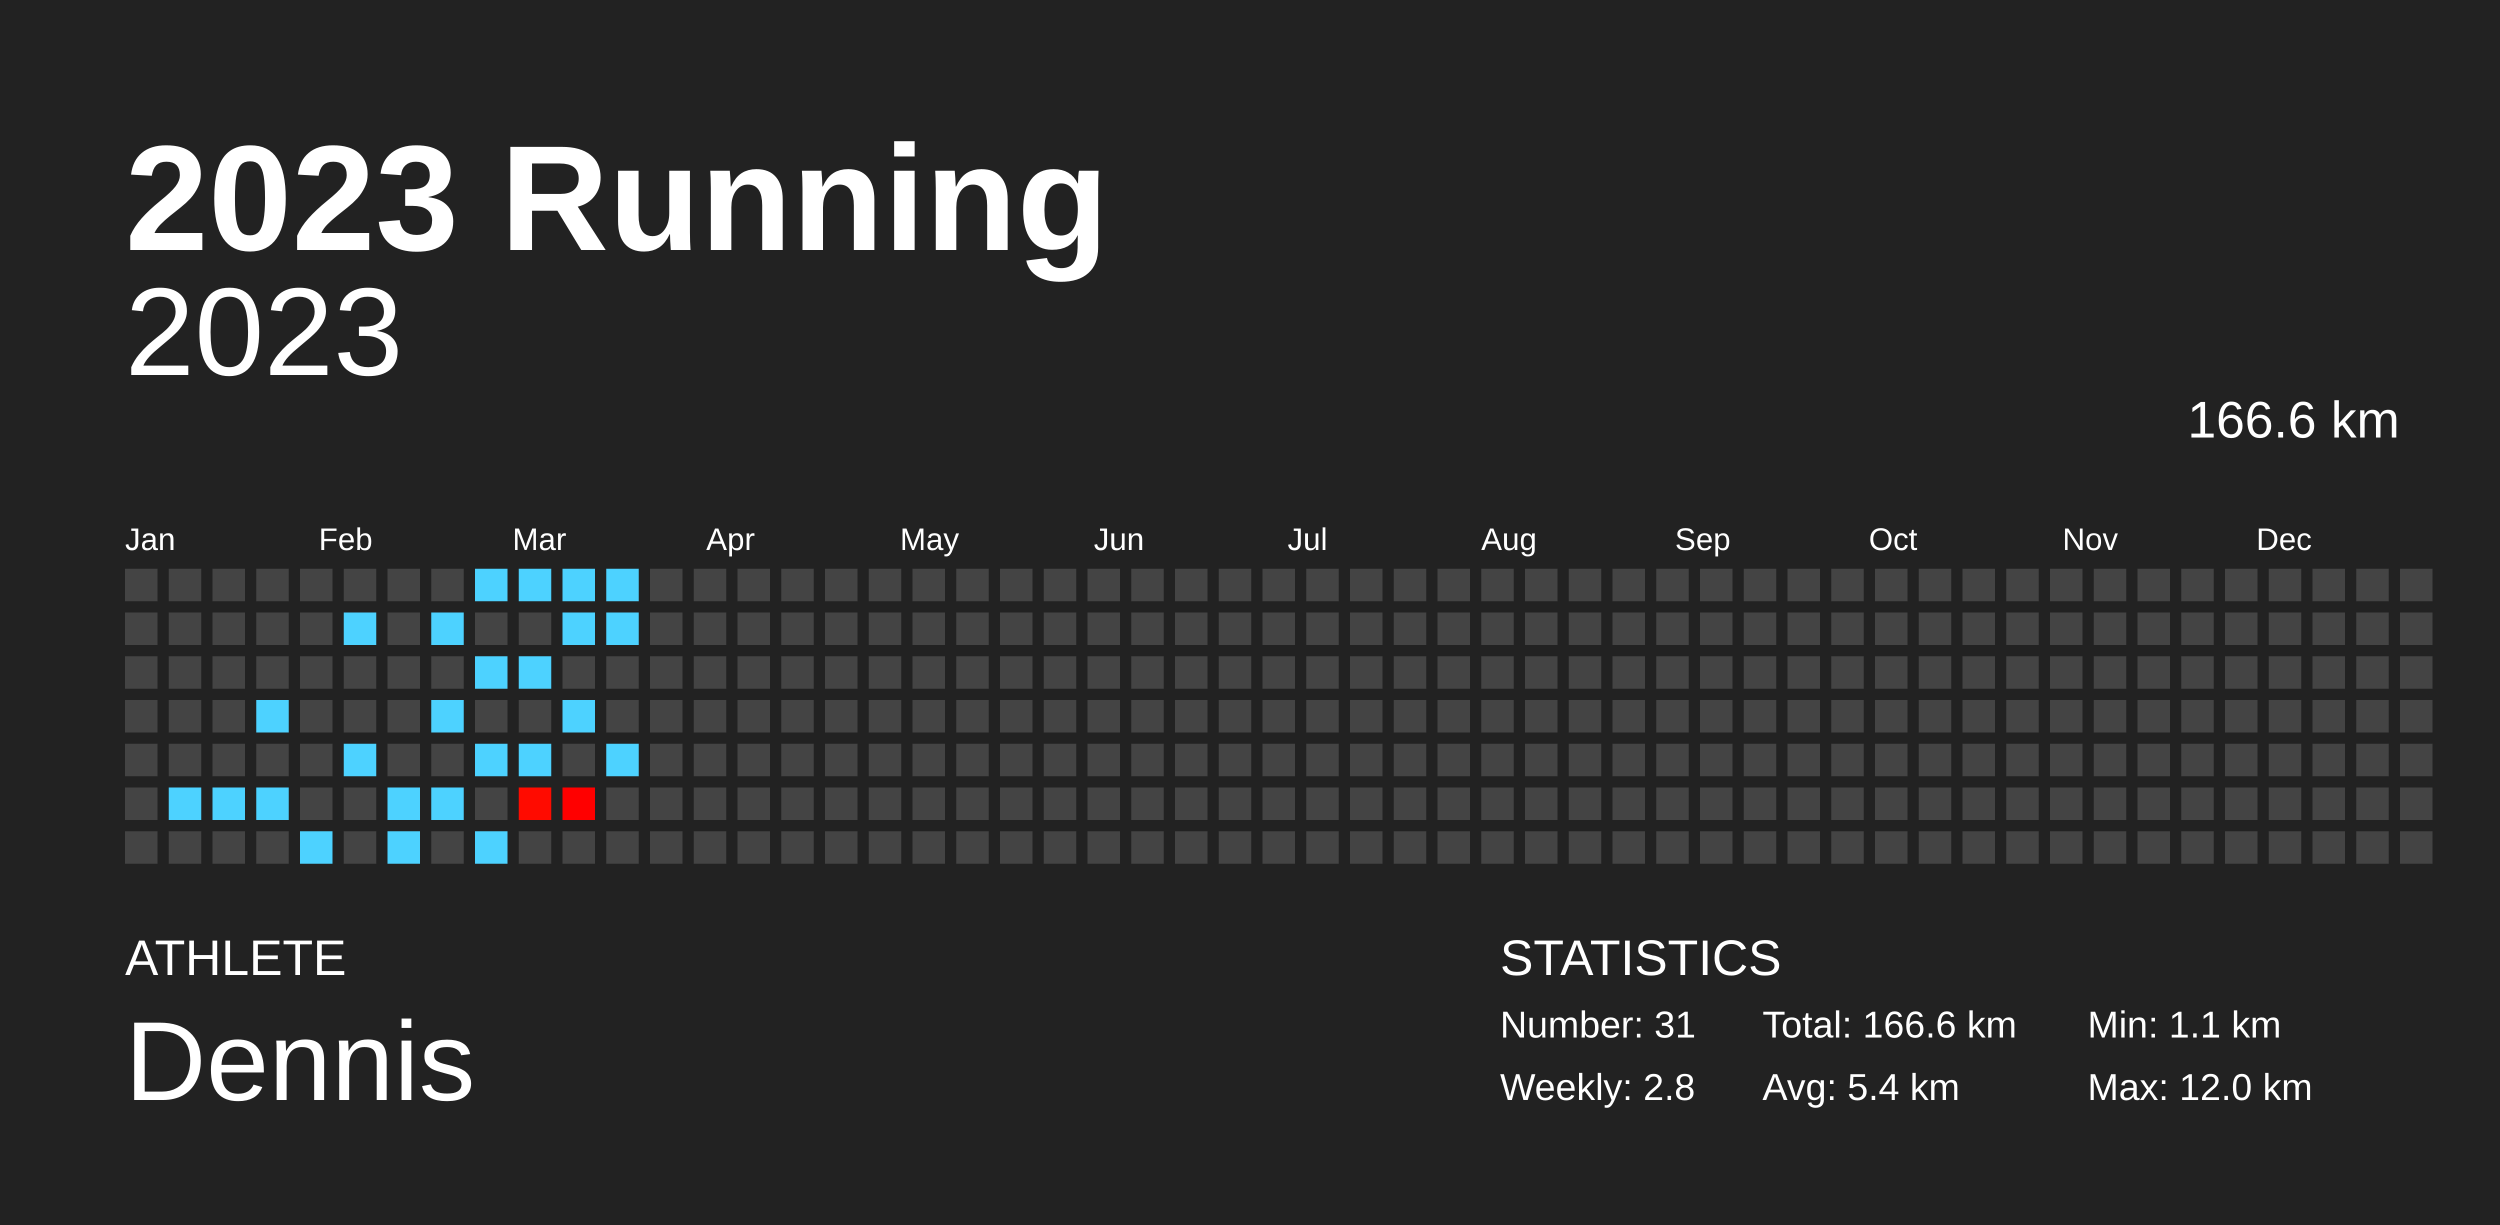
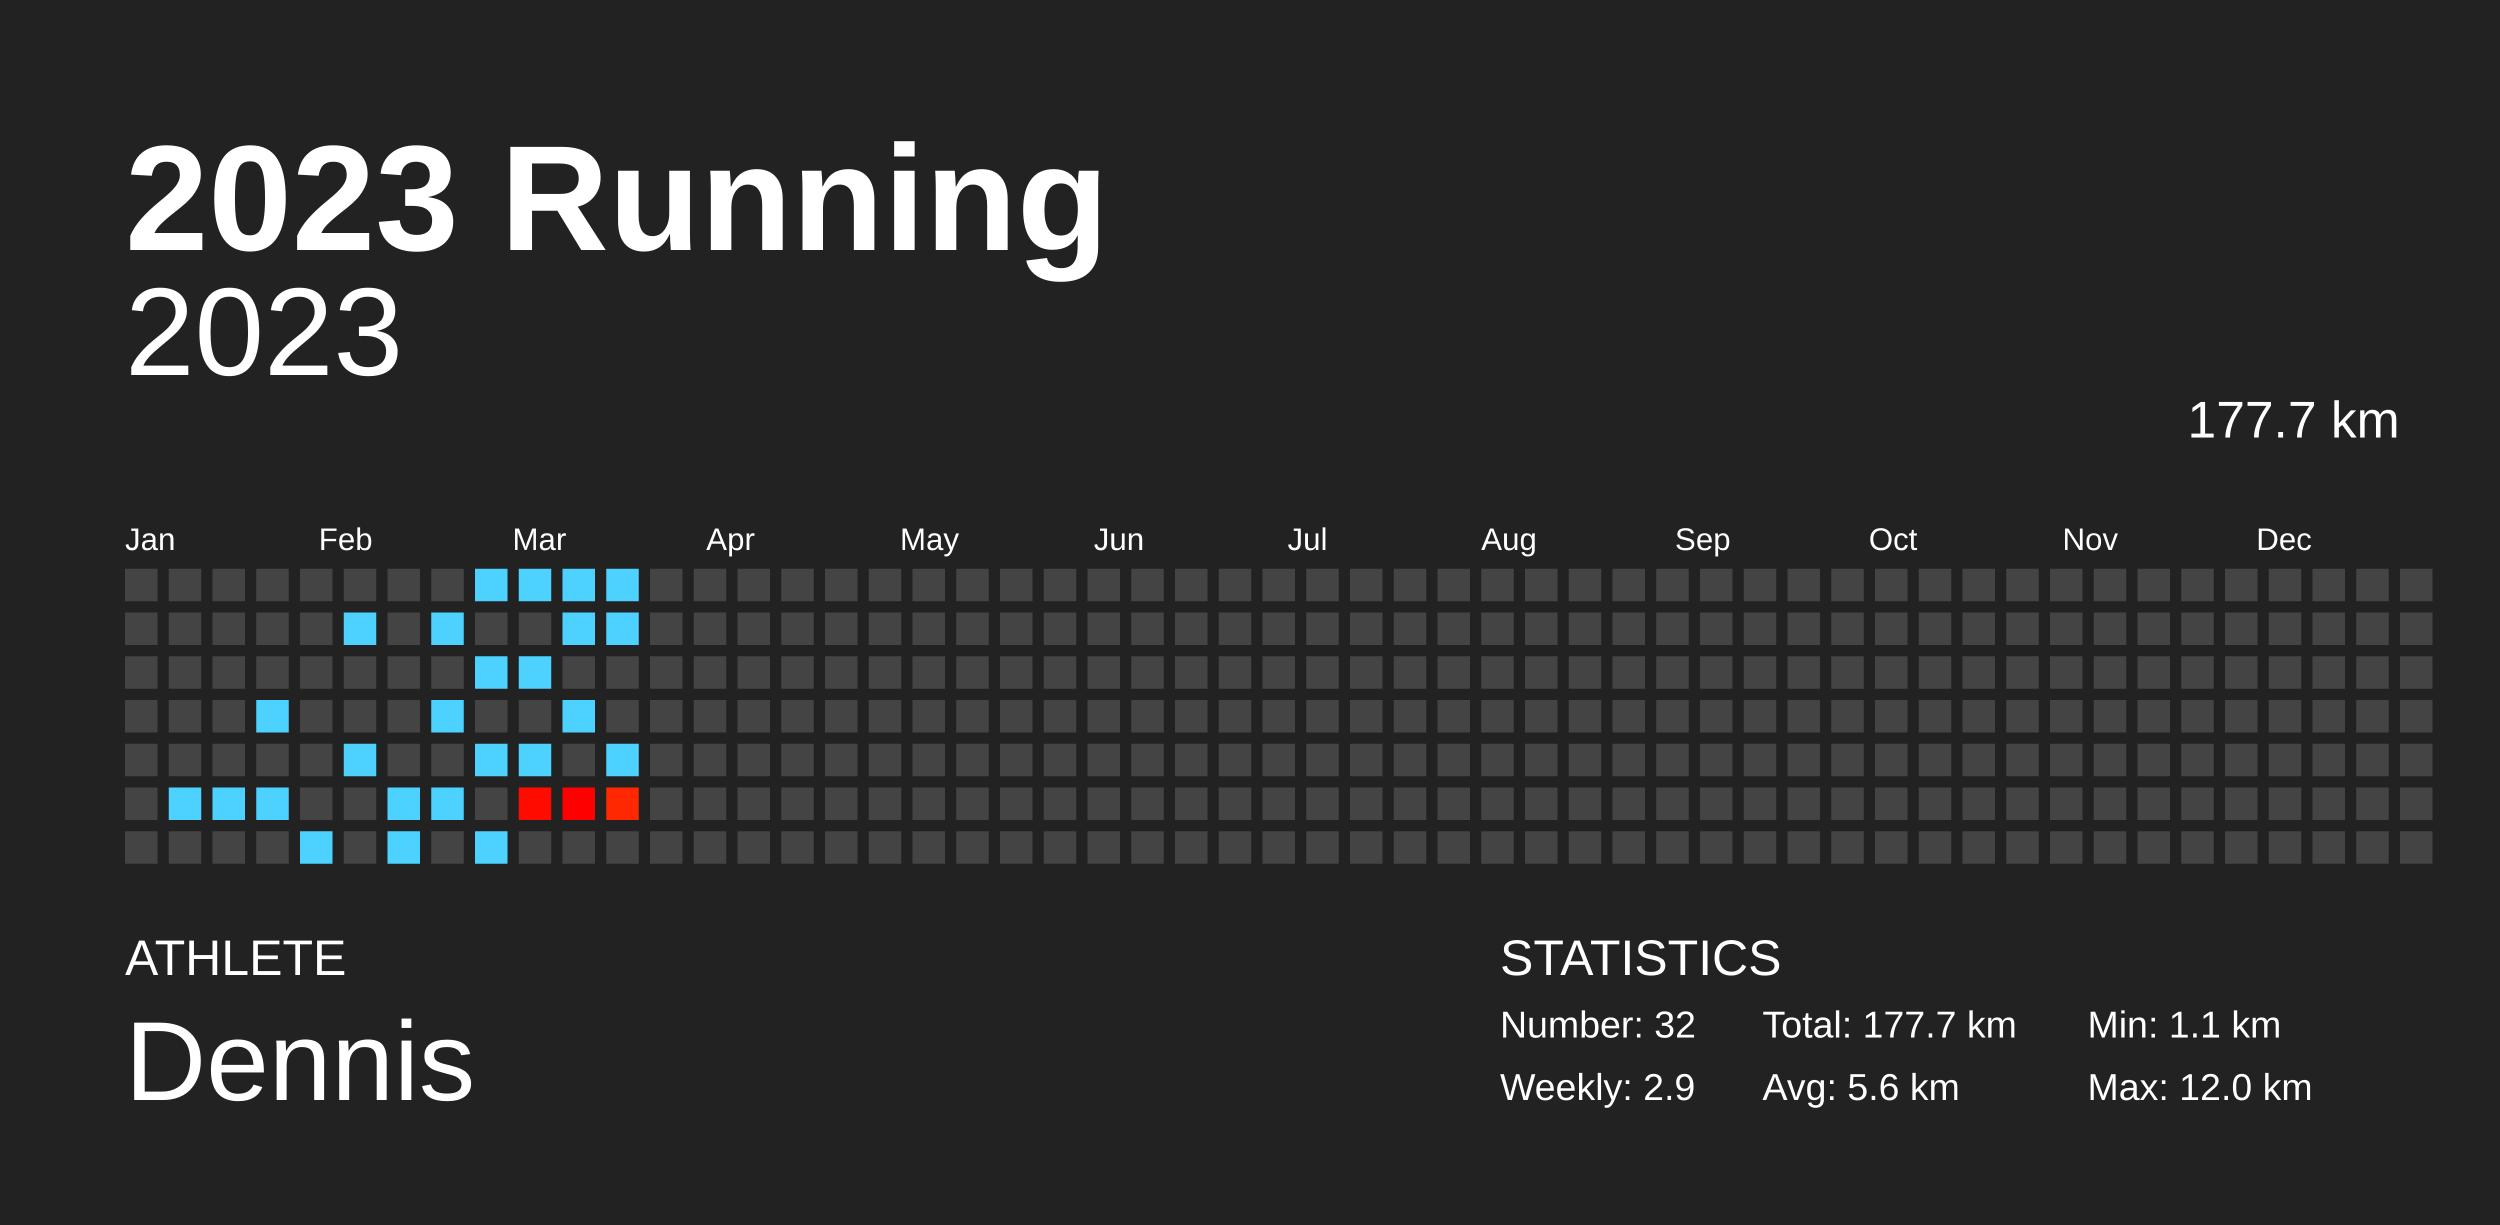
<svg xmlns="http://www.w3.org/2000/svg" baseProfile="full" height="98mm" version="1.1" viewBox="0,0,200,98" width="200mm">
  <defs />
  <rect fill="#222222" height="98" width="200" x="0" y="0" />
  <text fill="#FFFFFF" style="font-size:12px; font-family:Arial; font-weight:bold;" x="10" y="20">2023 Running</text>
  <text fill="#FFFFFF" style="font-size:4px; font-family:Arial" x="10" y="78">ATHLETE</text>
  <text fill="#FFFFFF" style="font-size:9px; font-family:Arial" x="10" y="88">Dennis</text>
  <text fill="#FFFFFF" style="font-size:4px; font-family:Arial" x="120" y="78">STATISTICS</text>
-   <text fill="#FFFFFF" style="font-size:3px; font-family:Arial" x="120" y="83">Number: 31</text>
-   <text fill="#FFFFFF" style="font-size:3px; font-family:Arial" x="120" y="88">Weekly: 2.8</text>
-   <text fill="#FFFFFF" style="font-size:3px; font-family:Arial" x="141" y="83">Total: 166.6 km</text>
-   <text fill="#FFFFFF" style="font-size:3px; font-family:Arial" x="141" y="88">Avg: 5.4 km</text>
+   <text fill="#FFFFFF" style="font-size:3px; font-family:Arial" x="120" y="83">Number: 32</text>
+   <text fill="#FFFFFF" style="font-size:3px; font-family:Arial" x="120" y="88">Weekly: 2.9</text>
+   <text fill="#FFFFFF" style="font-size:3px; font-family:Arial" x="141" y="83">Total: 177.7 km</text>
+   <text fill="#FFFFFF" style="font-size:3px; font-family:Arial" x="141" y="88">Avg: 5.6 km</text>
  <text fill="#FFFFFF" style="font-size:3px; font-family:Arial" x="167" y="83">Min: 1.1 km</text>
  <text fill="#FFFFFF" style="font-size:3px; font-family:Arial" x="167" y="88">Max: 12.0 km</text>
  <text alignment-baseline="hanging" fill="#FFFFFF" style="font-size:10.0px; font-family:Arial;" x="10" y="30">2023</text>
-   <text alignment-baseline="hanging" fill="#FFFFFF" style="font-size:4.125px; font-family:Arial;" x="175" y="35">166.6 km</text>
+   <text alignment-baseline="hanging" fill="#FFFFFF" style="font-size:4.125px; font-family:Arial;" x="175" y="35">177.7 km</text>
  <text fill="#FFFFFF" style="font-size:2.5px; font-family:Arial" x="10.0" y="44">Jan</text>
  <text fill="#FFFFFF" style="font-size:2.5px; font-family:Arial" x="25.5" y="44">Feb</text>
  <text fill="#FFFFFF" style="font-size:2.5px; font-family:Arial" x="41.0" y="44">Mar</text>
  <text fill="#FFFFFF" style="font-size:2.5px; font-family:Arial" x="56.5" y="44">Apr</text>
  <text fill="#FFFFFF" style="font-size:2.5px; font-family:Arial" x="72.0" y="44">May</text>
  <text fill="#FFFFFF" style="font-size:2.5px; font-family:Arial" x="87.5" y="44">Jun</text>
  <text fill="#FFFFFF" style="font-size:2.5px; font-family:Arial" x="103.0" y="44">Jul</text>
  <text fill="#FFFFFF" style="font-size:2.5px; font-family:Arial" x="118.5" y="44">Aug</text>
  <text fill="#FFFFFF" style="font-size:2.5px; font-family:Arial" x="134.0" y="44">Sep</text>
  <text fill="#FFFFFF" style="font-size:2.5px; font-family:Arial" x="149.5" y="44">Oct</text>
  <text fill="#FFFFFF" style="font-size:2.5px; font-family:Arial" x="165.0" y="44">Nov</text>
  <text fill="#FFFFFF" style="font-size:2.5px; font-family:Arial" x="180.5" y="44">Dec</text>
  <rect fill="#444444" height="2.6" width="2.6" x="10.0" y="45.5" />
  <rect fill="#444444" height="2.6" width="2.6" x="10.0" y="49.0" />
  <rect fill="#444444" height="2.6" width="2.6" x="10.0" y="52.5" />
  <rect fill="#444444" height="2.6" width="2.6" x="10.0" y="56.0" />
  <rect fill="#444444" height="2.6" width="2.6" x="10.0" y="59.5" />
  <rect fill="#444444" height="2.6" width="2.6" x="10.0" y="63.0" />
  <rect fill="#444444" height="2.6" width="2.6" x="10.0" y="66.5" />
  <rect fill="#444444" height="2.6" width="2.6" x="13.5" y="45.5" />
  <rect fill="#444444" height="2.6" width="2.6" x="13.5" y="49.0" />
  <rect fill="#444444" height="2.6" width="2.6" x="13.5" y="52.5" />
  <rect fill="#444444" height="2.6" width="2.6" x="13.5" y="56.0" />
  <rect fill="#444444" height="2.6" width="2.6" x="13.5" y="59.5" />
  <rect fill="#4dd2ff" height="2.6" width="2.6" x="13.5" y="63.0" />
  <rect fill="#444444" height="2.6" width="2.6" x="13.5" y="66.5" />
  <rect fill="#444444" height="2.6" width="2.6" x="17.0" y="45.5" />
  <rect fill="#444444" height="2.6" width="2.6" x="17.0" y="49.0" />
  <rect fill="#444444" height="2.6" width="2.6" x="17.0" y="52.5" />
  <rect fill="#444444" height="2.6" width="2.6" x="17.0" y="56.0" />
  <rect fill="#444444" height="2.6" width="2.6" x="17.0" y="59.5" />
  <rect fill="#4dd2ff" height="2.6" width="2.6" x="17.0" y="63.0" />
  <rect fill="#444444" height="2.6" width="2.6" x="17.0" y="66.5" />
  <rect fill="#444444" height="2.6" width="2.6" x="20.5" y="45.5" />
  <rect fill="#444444" height="2.6" width="2.6" x="20.5" y="49.0" />
  <rect fill="#444444" height="2.6" width="2.6" x="20.5" y="52.5" />
  <rect fill="#4dd2ff" height="2.6" width="2.6" x="20.5" y="56.0" />
  <rect fill="#444444" height="2.6" width="2.6" x="20.5" y="59.5" />
  <rect fill="#4dd2ff" height="2.6" width="2.6" x="20.5" y="63.0" />
  <rect fill="#444444" height="2.6" width="2.6" x="20.5" y="66.5" />
  <rect fill="#444444" height="2.6" width="2.6" x="24.0" y="45.5" />
  <rect fill="#444444" height="2.6" width="2.6" x="24.0" y="49.0" />
  <rect fill="#444444" height="2.6" width="2.6" x="24.0" y="52.5" />
  <rect fill="#444444" height="2.6" width="2.6" x="24.0" y="56.0" />
  <rect fill="#444444" height="2.6" width="2.6" x="24.0" y="59.5" />
  <rect fill="#444444" height="2.6" width="2.6" x="24.0" y="63.0" />
  <rect fill="#4dd2ff" height="2.6" width="2.6" x="24.0" y="66.5" />
  <rect fill="#444444" height="2.6" width="2.6" x="27.5" y="45.5" />
  <rect fill="#4dd2ff" height="2.6" width="2.6" x="27.5" y="49.0" />
  <rect fill="#444444" height="2.6" width="2.6" x="27.5" y="52.5" />
  <rect fill="#444444" height="2.6" width="2.6" x="27.5" y="56.0" />
  <rect fill="#4dd2ff" height="2.6" width="2.6" x="27.5" y="59.5" />
  <rect fill="#444444" height="2.6" width="2.6" x="27.5" y="63.0" />
  <rect fill="#444444" height="2.6" width="2.6" x="27.5" y="66.5" />
  <rect fill="#444444" height="2.6" width="2.6" x="31.0" y="45.5" />
  <rect fill="#444444" height="2.6" width="2.6" x="31.0" y="49.0" />
  <rect fill="#444444" height="2.6" width="2.6" x="31.0" y="52.5" />
  <rect fill="#444444" height="2.6" width="2.6" x="31.0" y="56.0" />
  <rect fill="#444444" height="2.6" width="2.6" x="31.0" y="59.5" />
  <rect fill="#4dd2ff" height="2.6" width="2.6" x="31.0" y="63.0" />
  <rect fill="#4dd2ff" height="2.6" width="2.6" x="31.0" y="66.5" />
  <rect fill="#444444" height="2.6" width="2.6" x="34.5" y="45.5" />
  <rect fill="#4dd2ff" height="2.6" width="2.6" x="34.5" y="49.0" />
  <rect fill="#444444" height="2.6" width="2.6" x="34.5" y="52.5" />
  <rect fill="#4dd2ff" height="2.6" width="2.6" x="34.5" y="56.0" />
  <rect fill="#444444" height="2.6" width="2.6" x="34.5" y="59.5" />
  <rect fill="#4dd2ff" height="2.6" width="2.6" x="34.5" y="63.0" />
  <rect fill="#444444" height="2.6" width="2.6" x="34.5" y="66.5" />
  <rect fill="#4dd2ff" height="2.6" width="2.6" x="38.0" y="45.5" />
  <rect fill="#444444" height="2.6" width="2.6" x="38.0" y="49.0" />
  <rect fill="#4dd2ff" height="2.6" width="2.6" x="38.0" y="52.5" />
  <rect fill="#444444" height="2.6" width="2.6" x="38.0" y="56.0" />
  <rect fill="#4dd2ff" height="2.6" width="2.6" x="38.0" y="59.5" />
  <rect fill="#444444" height="2.6" width="2.6" x="38.0" y="63.0" />
  <rect fill="#4dd2ff" height="2.6" width="2.6" x="38.0" y="66.5" />
  <rect fill="#4dd2ff" height="2.6" width="2.6" x="41.5" y="45.5" />
  <rect fill="#444444" height="2.6" width="2.6" x="41.5" y="49.0" />
  <rect fill="#4dd2ff" height="2.6" width="2.6" x="41.5" y="52.5" />
  <rect fill="#444444" height="2.6" width="2.6" x="41.5" y="56.0" />
  <rect fill="#4dd2ff" height="2.6" width="2.6" x="41.5" y="59.5" />
  <rect fill="#ff0b00" height="2.6" width="2.6" x="41.5" y="63.0" />
  <rect fill="#444444" height="2.6" width="2.6" x="41.5" y="66.5" />
  <rect fill="#4dd2ff" height="2.6" width="2.6" x="45.0" y="45.5" />
  <rect fill="#4dd2ff" height="2.6" width="2.6" x="45.0" y="49.0" />
  <rect fill="#444444" height="2.6" width="2.6" x="45.0" y="52.5" />
  <rect fill="#4dd2ff" height="2.6" width="2.6" x="45.0" y="56.0" />
  <rect fill="#444444" height="2.6" width="2.6" x="45.0" y="59.5" />
  <rect fill="#ff0000" height="2.6" width="2.6" x="45.0" y="63.0" />
  <rect fill="#444444" height="2.6" width="2.6" x="45.0" y="66.5" />
  <rect fill="#4dd2ff" height="2.6" width="2.6" x="48.5" y="45.5" />
  <rect fill="#4dd2ff" height="2.6" width="2.6" x="48.5" y="49.0" />
  <rect fill="#444444" height="2.6" width="2.6" x="48.5" y="52.5" />
  <rect fill="#444444" height="2.6" width="2.6" x="48.5" y="56.0" />
  <rect fill="#4dd2ff" height="2.6" width="2.6" x="48.5" y="59.5" />
-   <rect fill="#444444" height="2.6" width="2.6" x="48.5" y="63.0" />
+   <rect fill="#ff2800" height="2.6" width="2.6" x="48.5" y="63.0" />
  <rect fill="#444444" height="2.6" width="2.6" x="48.5" y="66.5" />
  <rect fill="#444444" height="2.6" width="2.6" x="52.0" y="45.5" />
  <rect fill="#444444" height="2.6" width="2.6" x="52.0" y="49.0" />
  <rect fill="#444444" height="2.6" width="2.6" x="52.0" y="52.5" />
  <rect fill="#444444" height="2.6" width="2.6" x="52.0" y="56.0" />
  <rect fill="#444444" height="2.6" width="2.6" x="52.0" y="59.5" />
  <rect fill="#444444" height="2.6" width="2.6" x="52.0" y="63.0" />
  <rect fill="#444444" height="2.6" width="2.6" x="52.0" y="66.5" />
  <rect fill="#444444" height="2.6" width="2.6" x="55.5" y="45.5" />
  <rect fill="#444444" height="2.6" width="2.6" x="55.5" y="49.0" />
  <rect fill="#444444" height="2.6" width="2.6" x="55.5" y="52.5" />
  <rect fill="#444444" height="2.6" width="2.6" x="55.5" y="56.0" />
  <rect fill="#444444" height="2.6" width="2.6" x="55.5" y="59.5" />
  <rect fill="#444444" height="2.6" width="2.6" x="55.5" y="63.0" />
  <rect fill="#444444" height="2.6" width="2.6" x="55.5" y="66.5" />
  <rect fill="#444444" height="2.6" width="2.6" x="59.0" y="45.5" />
  <rect fill="#444444" height="2.6" width="2.6" x="59.0" y="49.0" />
  <rect fill="#444444" height="2.6" width="2.6" x="59.0" y="52.5" />
  <rect fill="#444444" height="2.6" width="2.6" x="59.0" y="56.0" />
  <rect fill="#444444" height="2.6" width="2.6" x="59.0" y="59.5" />
  <rect fill="#444444" height="2.6" width="2.6" x="59.0" y="63.0" />
  <rect fill="#444444" height="2.6" width="2.6" x="59.0" y="66.5" />
  <rect fill="#444444" height="2.6" width="2.6" x="62.5" y="45.5" />
  <rect fill="#444444" height="2.6" width="2.6" x="62.5" y="49.0" />
  <rect fill="#444444" height="2.6" width="2.6" x="62.5" y="52.5" />
  <rect fill="#444444" height="2.6" width="2.6" x="62.5" y="56.0" />
  <rect fill="#444444" height="2.6" width="2.6" x="62.5" y="59.5" />
  <rect fill="#444444" height="2.6" width="2.6" x="62.5" y="63.0" />
  <rect fill="#444444" height="2.6" width="2.6" x="62.5" y="66.5" />
  <rect fill="#444444" height="2.6" width="2.6" x="66.0" y="45.5" />
  <rect fill="#444444" height="2.6" width="2.6" x="66.0" y="49.0" />
  <rect fill="#444444" height="2.6" width="2.6" x="66.0" y="52.5" />
  <rect fill="#444444" height="2.6" width="2.6" x="66.0" y="56.0" />
  <rect fill="#444444" height="2.6" width="2.6" x="66.0" y="59.5" />
  <rect fill="#444444" height="2.6" width="2.6" x="66.0" y="63.0" />
  <rect fill="#444444" height="2.6" width="2.6" x="66.0" y="66.5" />
  <rect fill="#444444" height="2.6" width="2.6" x="69.5" y="45.5" />
  <rect fill="#444444" height="2.6" width="2.6" x="69.5" y="49.0" />
  <rect fill="#444444" height="2.6" width="2.6" x="69.5" y="52.5" />
  <rect fill="#444444" height="2.6" width="2.6" x="69.5" y="56.0" />
  <rect fill="#444444" height="2.6" width="2.6" x="69.5" y="59.5" />
  <rect fill="#444444" height="2.6" width="2.6" x="69.5" y="63.0" />
  <rect fill="#444444" height="2.6" width="2.6" x="69.5" y="66.5" />
  <rect fill="#444444" height="2.6" width="2.6" x="73.0" y="45.5" />
  <rect fill="#444444" height="2.6" width="2.6" x="73.0" y="49.0" />
  <rect fill="#444444" height="2.6" width="2.6" x="73.0" y="52.5" />
  <rect fill="#444444" height="2.6" width="2.6" x="73.0" y="56.0" />
  <rect fill="#444444" height="2.6" width="2.6" x="73.0" y="59.5" />
  <rect fill="#444444" height="2.6" width="2.6" x="73.0" y="63.0" />
  <rect fill="#444444" height="2.6" width="2.6" x="73.0" y="66.5" />
  <rect fill="#444444" height="2.6" width="2.6" x="76.5" y="45.5" />
  <rect fill="#444444" height="2.6" width="2.6" x="76.5" y="49.0" />
  <rect fill="#444444" height="2.6" width="2.6" x="76.5" y="52.5" />
  <rect fill="#444444" height="2.6" width="2.6" x="76.5" y="56.0" />
  <rect fill="#444444" height="2.6" width="2.6" x="76.5" y="59.5" />
  <rect fill="#444444" height="2.6" width="2.6" x="76.5" y="63.0" />
  <rect fill="#444444" height="2.6" width="2.6" x="76.5" y="66.5" />
  <rect fill="#444444" height="2.6" width="2.6" x="80.0" y="45.5" />
  <rect fill="#444444" height="2.6" width="2.6" x="80.0" y="49.0" />
  <rect fill="#444444" height="2.6" width="2.6" x="80.0" y="52.5" />
  <rect fill="#444444" height="2.6" width="2.6" x="80.0" y="56.0" />
  <rect fill="#444444" height="2.6" width="2.6" x="80.0" y="59.5" />
  <rect fill="#444444" height="2.6" width="2.6" x="80.0" y="63.0" />
  <rect fill="#444444" height="2.6" width="2.6" x="80.0" y="66.5" />
  <rect fill="#444444" height="2.6" width="2.6" x="83.5" y="45.5" />
  <rect fill="#444444" height="2.6" width="2.6" x="83.5" y="49.0" />
  <rect fill="#444444" height="2.6" width="2.6" x="83.5" y="52.5" />
  <rect fill="#444444" height="2.6" width="2.6" x="83.5" y="56.0" />
  <rect fill="#444444" height="2.6" width="2.6" x="83.5" y="59.5" />
  <rect fill="#444444" height="2.6" width="2.6" x="83.5" y="63.0" />
  <rect fill="#444444" height="2.6" width="2.6" x="83.5" y="66.5" />
  <rect fill="#444444" height="2.6" width="2.6" x="87.0" y="45.5" />
  <rect fill="#444444" height="2.6" width="2.6" x="87.0" y="49.0" />
  <rect fill="#444444" height="2.6" width="2.6" x="87.0" y="52.5" />
  <rect fill="#444444" height="2.6" width="2.6" x="87.0" y="56.0" />
  <rect fill="#444444" height="2.6" width="2.6" x="87.0" y="59.5" />
  <rect fill="#444444" height="2.6" width="2.6" x="87.0" y="63.0" />
  <rect fill="#444444" height="2.6" width="2.6" x="87.0" y="66.5" />
  <rect fill="#444444" height="2.6" width="2.6" x="90.5" y="45.5" />
  <rect fill="#444444" height="2.6" width="2.6" x="90.5" y="49.0" />
  <rect fill="#444444" height="2.6" width="2.6" x="90.5" y="52.5" />
  <rect fill="#444444" height="2.6" width="2.6" x="90.5" y="56.0" />
  <rect fill="#444444" height="2.6" width="2.6" x="90.5" y="59.5" />
  <rect fill="#444444" height="2.6" width="2.6" x="90.5" y="63.0" />
  <rect fill="#444444" height="2.6" width="2.6" x="90.5" y="66.5" />
  <rect fill="#444444" height="2.6" width="2.6" x="94.0" y="45.5" />
  <rect fill="#444444" height="2.6" width="2.6" x="94.0" y="49.0" />
  <rect fill="#444444" height="2.6" width="2.6" x="94.0" y="52.5" />
  <rect fill="#444444" height="2.6" width="2.6" x="94.0" y="56.0" />
  <rect fill="#444444" height="2.6" width="2.6" x="94.0" y="59.5" />
  <rect fill="#444444" height="2.6" width="2.6" x="94.0" y="63.0" />
  <rect fill="#444444" height="2.6" width="2.6" x="94.0" y="66.5" />
  <rect fill="#444444" height="2.6" width="2.6" x="97.5" y="45.5" />
  <rect fill="#444444" height="2.6" width="2.6" x="97.5" y="49.0" />
  <rect fill="#444444" height="2.6" width="2.6" x="97.5" y="52.5" />
  <rect fill="#444444" height="2.6" width="2.6" x="97.5" y="56.0" />
  <rect fill="#444444" height="2.6" width="2.6" x="97.5" y="59.5" />
  <rect fill="#444444" height="2.6" width="2.6" x="97.5" y="63.0" />
  <rect fill="#444444" height="2.6" width="2.6" x="97.5" y="66.5" />
  <rect fill="#444444" height="2.6" width="2.6" x="101.0" y="45.5" />
  <rect fill="#444444" height="2.6" width="2.6" x="101.0" y="49.0" />
  <rect fill="#444444" height="2.6" width="2.6" x="101.0" y="52.5" />
  <rect fill="#444444" height="2.6" width="2.6" x="101.0" y="56.0" />
  <rect fill="#444444" height="2.6" width="2.6" x="101.0" y="59.5" />
  <rect fill="#444444" height="2.6" width="2.6" x="101.0" y="63.0" />
  <rect fill="#444444" height="2.6" width="2.6" x="101.0" y="66.5" />
  <rect fill="#444444" height="2.6" width="2.6" x="104.5" y="45.5" />
  <rect fill="#444444" height="2.6" width="2.6" x="104.5" y="49.0" />
  <rect fill="#444444" height="2.6" width="2.6" x="104.5" y="52.5" />
  <rect fill="#444444" height="2.6" width="2.6" x="104.5" y="56.0" />
  <rect fill="#444444" height="2.6" width="2.6" x="104.5" y="59.5" />
  <rect fill="#444444" height="2.6" width="2.6" x="104.5" y="63.0" />
  <rect fill="#444444" height="2.6" width="2.6" x="104.5" y="66.5" />
  <rect fill="#444444" height="2.6" width="2.6" x="108.0" y="45.5" />
  <rect fill="#444444" height="2.6" width="2.6" x="108.0" y="49.0" />
  <rect fill="#444444" height="2.6" width="2.6" x="108.0" y="52.5" />
  <rect fill="#444444" height="2.6" width="2.6" x="108.0" y="56.0" />
  <rect fill="#444444" height="2.6" width="2.6" x="108.0" y="59.5" />
  <rect fill="#444444" height="2.6" width="2.6" x="108.0" y="63.0" />
  <rect fill="#444444" height="2.6" width="2.6" x="108.0" y="66.5" />
  <rect fill="#444444" height="2.6" width="2.6" x="111.5" y="45.5" />
  <rect fill="#444444" height="2.6" width="2.6" x="111.5" y="49.0" />
  <rect fill="#444444" height="2.6" width="2.6" x="111.5" y="52.5" />
  <rect fill="#444444" height="2.6" width="2.6" x="111.5" y="56.0" />
  <rect fill="#444444" height="2.6" width="2.6" x="111.5" y="59.5" />
  <rect fill="#444444" height="2.6" width="2.6" x="111.5" y="63.0" />
  <rect fill="#444444" height="2.6" width="2.6" x="111.5" y="66.5" />
  <rect fill="#444444" height="2.6" width="2.6" x="115.0" y="45.5" />
  <rect fill="#444444" height="2.6" width="2.6" x="115.0" y="49.0" />
  <rect fill="#444444" height="2.6" width="2.6" x="115.0" y="52.5" />
  <rect fill="#444444" height="2.6" width="2.6" x="115.0" y="56.0" />
  <rect fill="#444444" height="2.6" width="2.6" x="115.0" y="59.5" />
  <rect fill="#444444" height="2.6" width="2.6" x="115.0" y="63.0" />
  <rect fill="#444444" height="2.6" width="2.6" x="115.0" y="66.5" />
  <rect fill="#444444" height="2.6" width="2.6" x="118.5" y="45.5" />
  <rect fill="#444444" height="2.6" width="2.6" x="118.5" y="49.0" />
  <rect fill="#444444" height="2.6" width="2.6" x="118.5" y="52.5" />
  <rect fill="#444444" height="2.6" width="2.6" x="118.5" y="56.0" />
  <rect fill="#444444" height="2.6" width="2.6" x="118.5" y="59.5" />
  <rect fill="#444444" height="2.6" width="2.6" x="118.5" y="63.0" />
  <rect fill="#444444" height="2.6" width="2.6" x="118.5" y="66.5" />
  <rect fill="#444444" height="2.6" width="2.6" x="122.0" y="45.5" />
  <rect fill="#444444" height="2.6" width="2.6" x="122.0" y="49.0" />
  <rect fill="#444444" height="2.6" width="2.6" x="122.0" y="52.5" />
  <rect fill="#444444" height="2.6" width="2.6" x="122.0" y="56.0" />
  <rect fill="#444444" height="2.6" width="2.6" x="122.0" y="59.5" />
  <rect fill="#444444" height="2.6" width="2.6" x="122.0" y="63.0" />
  <rect fill="#444444" height="2.6" width="2.6" x="122.0" y="66.5" />
  <rect fill="#444444" height="2.6" width="2.6" x="125.5" y="45.5" />
  <rect fill="#444444" height="2.6" width="2.6" x="125.5" y="49.0" />
  <rect fill="#444444" height="2.6" width="2.6" x="125.5" y="52.5" />
  <rect fill="#444444" height="2.6" width="2.6" x="125.5" y="56.0" />
  <rect fill="#444444" height="2.6" width="2.6" x="125.5" y="59.5" />
  <rect fill="#444444" height="2.6" width="2.6" x="125.5" y="63.0" />
  <rect fill="#444444" height="2.6" width="2.6" x="125.5" y="66.5" />
  <rect fill="#444444" height="2.6" width="2.6" x="129.0" y="45.5" />
  <rect fill="#444444" height="2.6" width="2.6" x="129.0" y="49.0" />
  <rect fill="#444444" height="2.6" width="2.6" x="129.0" y="52.5" />
  <rect fill="#444444" height="2.6" width="2.6" x="129.0" y="56.0" />
  <rect fill="#444444" height="2.6" width="2.6" x="129.0" y="59.5" />
  <rect fill="#444444" height="2.6" width="2.6" x="129.0" y="63.0" />
  <rect fill="#444444" height="2.6" width="2.6" x="129.0" y="66.5" />
  <rect fill="#444444" height="2.6" width="2.6" x="132.5" y="45.5" />
  <rect fill="#444444" height="2.6" width="2.6" x="132.5" y="49.0" />
  <rect fill="#444444" height="2.6" width="2.6" x="132.5" y="52.5" />
  <rect fill="#444444" height="2.6" width="2.6" x="132.5" y="56.0" />
  <rect fill="#444444" height="2.6" width="2.6" x="132.5" y="59.5" />
  <rect fill="#444444" height="2.6" width="2.6" x="132.5" y="63.0" />
  <rect fill="#444444" height="2.6" width="2.6" x="132.5" y="66.5" />
  <rect fill="#444444" height="2.6" width="2.6" x="136.0" y="45.5" />
  <rect fill="#444444" height="2.6" width="2.6" x="136.0" y="49.0" />
  <rect fill="#444444" height="2.6" width="2.6" x="136.0" y="52.5" />
  <rect fill="#444444" height="2.6" width="2.6" x="136.0" y="56.0" />
  <rect fill="#444444" height="2.6" width="2.6" x="136.0" y="59.5" />
  <rect fill="#444444" height="2.6" width="2.6" x="136.0" y="63.0" />
  <rect fill="#444444" height="2.6" width="2.6" x="136.0" y="66.5" />
  <rect fill="#444444" height="2.6" width="2.6" x="139.5" y="45.5" />
  <rect fill="#444444" height="2.6" width="2.6" x="139.5" y="49.0" />
  <rect fill="#444444" height="2.6" width="2.6" x="139.5" y="52.5" />
  <rect fill="#444444" height="2.6" width="2.6" x="139.5" y="56.0" />
  <rect fill="#444444" height="2.6" width="2.6" x="139.5" y="59.5" />
  <rect fill="#444444" height="2.6" width="2.6" x="139.5" y="63.0" />
  <rect fill="#444444" height="2.6" width="2.6" x="139.5" y="66.5" />
  <rect fill="#444444" height="2.6" width="2.6" x="143.0" y="45.5" />
  <rect fill="#444444" height="2.6" width="2.6" x="143.0" y="49.0" />
  <rect fill="#444444" height="2.6" width="2.6" x="143.0" y="52.5" />
  <rect fill="#444444" height="2.6" width="2.6" x="143.0" y="56.0" />
  <rect fill="#444444" height="2.6" width="2.6" x="143.0" y="59.5" />
  <rect fill="#444444" height="2.6" width="2.6" x="143.0" y="63.0" />
  <rect fill="#444444" height="2.6" width="2.6" x="143.0" y="66.5" />
  <rect fill="#444444" height="2.6" width="2.6" x="146.5" y="45.5" />
  <rect fill="#444444" height="2.6" width="2.6" x="146.5" y="49.0" />
  <rect fill="#444444" height="2.6" width="2.6" x="146.5" y="52.5" />
  <rect fill="#444444" height="2.6" width="2.6" x="146.5" y="56.0" />
  <rect fill="#444444" height="2.6" width="2.6" x="146.5" y="59.5" />
  <rect fill="#444444" height="2.6" width="2.6" x="146.5" y="63.0" />
  <rect fill="#444444" height="2.6" width="2.6" x="146.5" y="66.5" />
  <rect fill="#444444" height="2.6" width="2.6" x="150.0" y="45.5" />
  <rect fill="#444444" height="2.6" width="2.6" x="150.0" y="49.0" />
  <rect fill="#444444" height="2.6" width="2.6" x="150.0" y="52.5" />
  <rect fill="#444444" height="2.6" width="2.6" x="150.0" y="56.0" />
  <rect fill="#444444" height="2.6" width="2.6" x="150.0" y="59.5" />
  <rect fill="#444444" height="2.6" width="2.6" x="150.0" y="63.0" />
  <rect fill="#444444" height="2.6" width="2.6" x="150.0" y="66.5" />
  <rect fill="#444444" height="2.6" width="2.6" x="153.5" y="45.5" />
  <rect fill="#444444" height="2.6" width="2.6" x="153.5" y="49.0" />
  <rect fill="#444444" height="2.6" width="2.6" x="153.5" y="52.5" />
  <rect fill="#444444" height="2.6" width="2.6" x="153.5" y="56.0" />
  <rect fill="#444444" height="2.6" width="2.6" x="153.5" y="59.5" />
  <rect fill="#444444" height="2.6" width="2.6" x="153.5" y="63.0" />
  <rect fill="#444444" height="2.6" width="2.6" x="153.5" y="66.5" />
  <rect fill="#444444" height="2.6" width="2.6" x="157.0" y="45.5" />
  <rect fill="#444444" height="2.6" width="2.6" x="157.0" y="49.0" />
  <rect fill="#444444" height="2.6" width="2.6" x="157.0" y="52.5" />
  <rect fill="#444444" height="2.6" width="2.6" x="157.0" y="56.0" />
  <rect fill="#444444" height="2.6" width="2.6" x="157.0" y="59.5" />
  <rect fill="#444444" height="2.6" width="2.6" x="157.0" y="63.0" />
  <rect fill="#444444" height="2.6" width="2.6" x="157.0" y="66.5" />
  <rect fill="#444444" height="2.6" width="2.6" x="160.5" y="45.5" />
  <rect fill="#444444" height="2.6" width="2.6" x="160.5" y="49.0" />
  <rect fill="#444444" height="2.6" width="2.6" x="160.5" y="52.5" />
  <rect fill="#444444" height="2.6" width="2.6" x="160.5" y="56.0" />
  <rect fill="#444444" height="2.6" width="2.6" x="160.5" y="59.5" />
  <rect fill="#444444" height="2.6" width="2.6" x="160.5" y="63.0" />
  <rect fill="#444444" height="2.6" width="2.6" x="160.5" y="66.5" />
  <rect fill="#444444" height="2.6" width="2.6" x="164.0" y="45.5" />
  <rect fill="#444444" height="2.6" width="2.6" x="164.0" y="49.0" />
  <rect fill="#444444" height="2.6" width="2.6" x="164.0" y="52.5" />
  <rect fill="#444444" height="2.6" width="2.6" x="164.0" y="56.0" />
  <rect fill="#444444" height="2.6" width="2.6" x="164.0" y="59.5" />
  <rect fill="#444444" height="2.6" width="2.6" x="164.0" y="63.0" />
  <rect fill="#444444" height="2.6" width="2.6" x="164.0" y="66.5" />
  <rect fill="#444444" height="2.6" width="2.6" x="167.5" y="45.5" />
  <rect fill="#444444" height="2.6" width="2.6" x="167.5" y="49.0" />
  <rect fill="#444444" height="2.6" width="2.6" x="167.5" y="52.5" />
  <rect fill="#444444" height="2.6" width="2.6" x="167.5" y="56.0" />
  <rect fill="#444444" height="2.6" width="2.6" x="167.5" y="59.5" />
  <rect fill="#444444" height="2.6" width="2.6" x="167.5" y="63.0" />
  <rect fill="#444444" height="2.6" width="2.6" x="167.5" y="66.5" />
  <rect fill="#444444" height="2.6" width="2.6" x="171.0" y="45.5" />
  <rect fill="#444444" height="2.6" width="2.6" x="171.0" y="49.0" />
  <rect fill="#444444" height="2.6" width="2.6" x="171.0" y="52.5" />
  <rect fill="#444444" height="2.6" width="2.6" x="171.0" y="56.0" />
  <rect fill="#444444" height="2.6" width="2.6" x="171.0" y="59.5" />
  <rect fill="#444444" height="2.6" width="2.6" x="171.0" y="63.0" />
  <rect fill="#444444" height="2.6" width="2.6" x="171.0" y="66.5" />
  <rect fill="#444444" height="2.6" width="2.6" x="174.5" y="45.5" />
  <rect fill="#444444" height="2.6" width="2.6" x="174.5" y="49.0" />
  <rect fill="#444444" height="2.6" width="2.6" x="174.5" y="52.5" />
  <rect fill="#444444" height="2.6" width="2.6" x="174.5" y="56.0" />
  <rect fill="#444444" height="2.6" width="2.6" x="174.5" y="59.5" />
  <rect fill="#444444" height="2.6" width="2.6" x="174.5" y="63.0" />
  <rect fill="#444444" height="2.6" width="2.6" x="174.5" y="66.5" />
  <rect fill="#444444" height="2.6" width="2.6" x="178.0" y="45.5" />
  <rect fill="#444444" height="2.6" width="2.6" x="178.0" y="49.0" />
  <rect fill="#444444" height="2.6" width="2.6" x="178.0" y="52.5" />
  <rect fill="#444444" height="2.6" width="2.6" x="178.0" y="56.0" />
  <rect fill="#444444" height="2.6" width="2.6" x="178.0" y="59.5" />
  <rect fill="#444444" height="2.6" width="2.6" x="178.0" y="63.0" />
  <rect fill="#444444" height="2.6" width="2.6" x="178.0" y="66.5" />
  <rect fill="#444444" height="2.6" width="2.6" x="181.5" y="45.5" />
  <rect fill="#444444" height="2.6" width="2.6" x="181.5" y="49.0" />
  <rect fill="#444444" height="2.6" width="2.6" x="181.5" y="52.5" />
  <rect fill="#444444" height="2.6" width="2.6" x="181.5" y="56.0" />
  <rect fill="#444444" height="2.6" width="2.6" x="181.5" y="59.5" />
  <rect fill="#444444" height="2.6" width="2.6" x="181.5" y="63.0" />
  <rect fill="#444444" height="2.6" width="2.6" x="181.5" y="66.5" />
  <rect fill="#444444" height="2.6" width="2.6" x="185.0" y="45.5" />
  <rect fill="#444444" height="2.6" width="2.6" x="185.0" y="49.0" />
  <rect fill="#444444" height="2.6" width="2.6" x="185.0" y="52.5" />
  <rect fill="#444444" height="2.6" width="2.6" x="185.0" y="56.0" />
  <rect fill="#444444" height="2.6" width="2.6" x="185.0" y="59.5" />
  <rect fill="#444444" height="2.6" width="2.6" x="185.0" y="63.0" />
  <rect fill="#444444" height="2.6" width="2.6" x="185.0" y="66.5" />
  <rect fill="#444444" height="2.6" width="2.6" x="188.5" y="45.5" />
  <rect fill="#444444" height="2.6" width="2.6" x="188.5" y="49.0" />
  <rect fill="#444444" height="2.6" width="2.6" x="188.5" y="52.5" />
  <rect fill="#444444" height="2.6" width="2.6" x="188.5" y="56.0" />
  <rect fill="#444444" height="2.6" width="2.6" x="188.5" y="59.5" />
  <rect fill="#444444" height="2.6" width="2.6" x="188.5" y="63.0" />
  <rect fill="#444444" height="2.6" width="2.6" x="188.5" y="66.5" />
  <rect fill="#444444" height="2.6" width="2.6" x="192.0" y="45.5" />
  <rect fill="#444444" height="2.6" width="2.6" x="192.0" y="49.0" />
  <rect fill="#444444" height="2.6" width="2.6" x="192.0" y="52.5" />
  <rect fill="#444444" height="2.6" width="2.6" x="192.0" y="56.0" />
  <rect fill="#444444" height="2.6" width="2.6" x="192.0" y="59.5" />
  <rect fill="#444444" height="2.6" width="2.6" x="192.0" y="63.0" />
  <rect fill="#444444" height="2.6" width="2.6" x="192.0" y="66.5" />
</svg>
